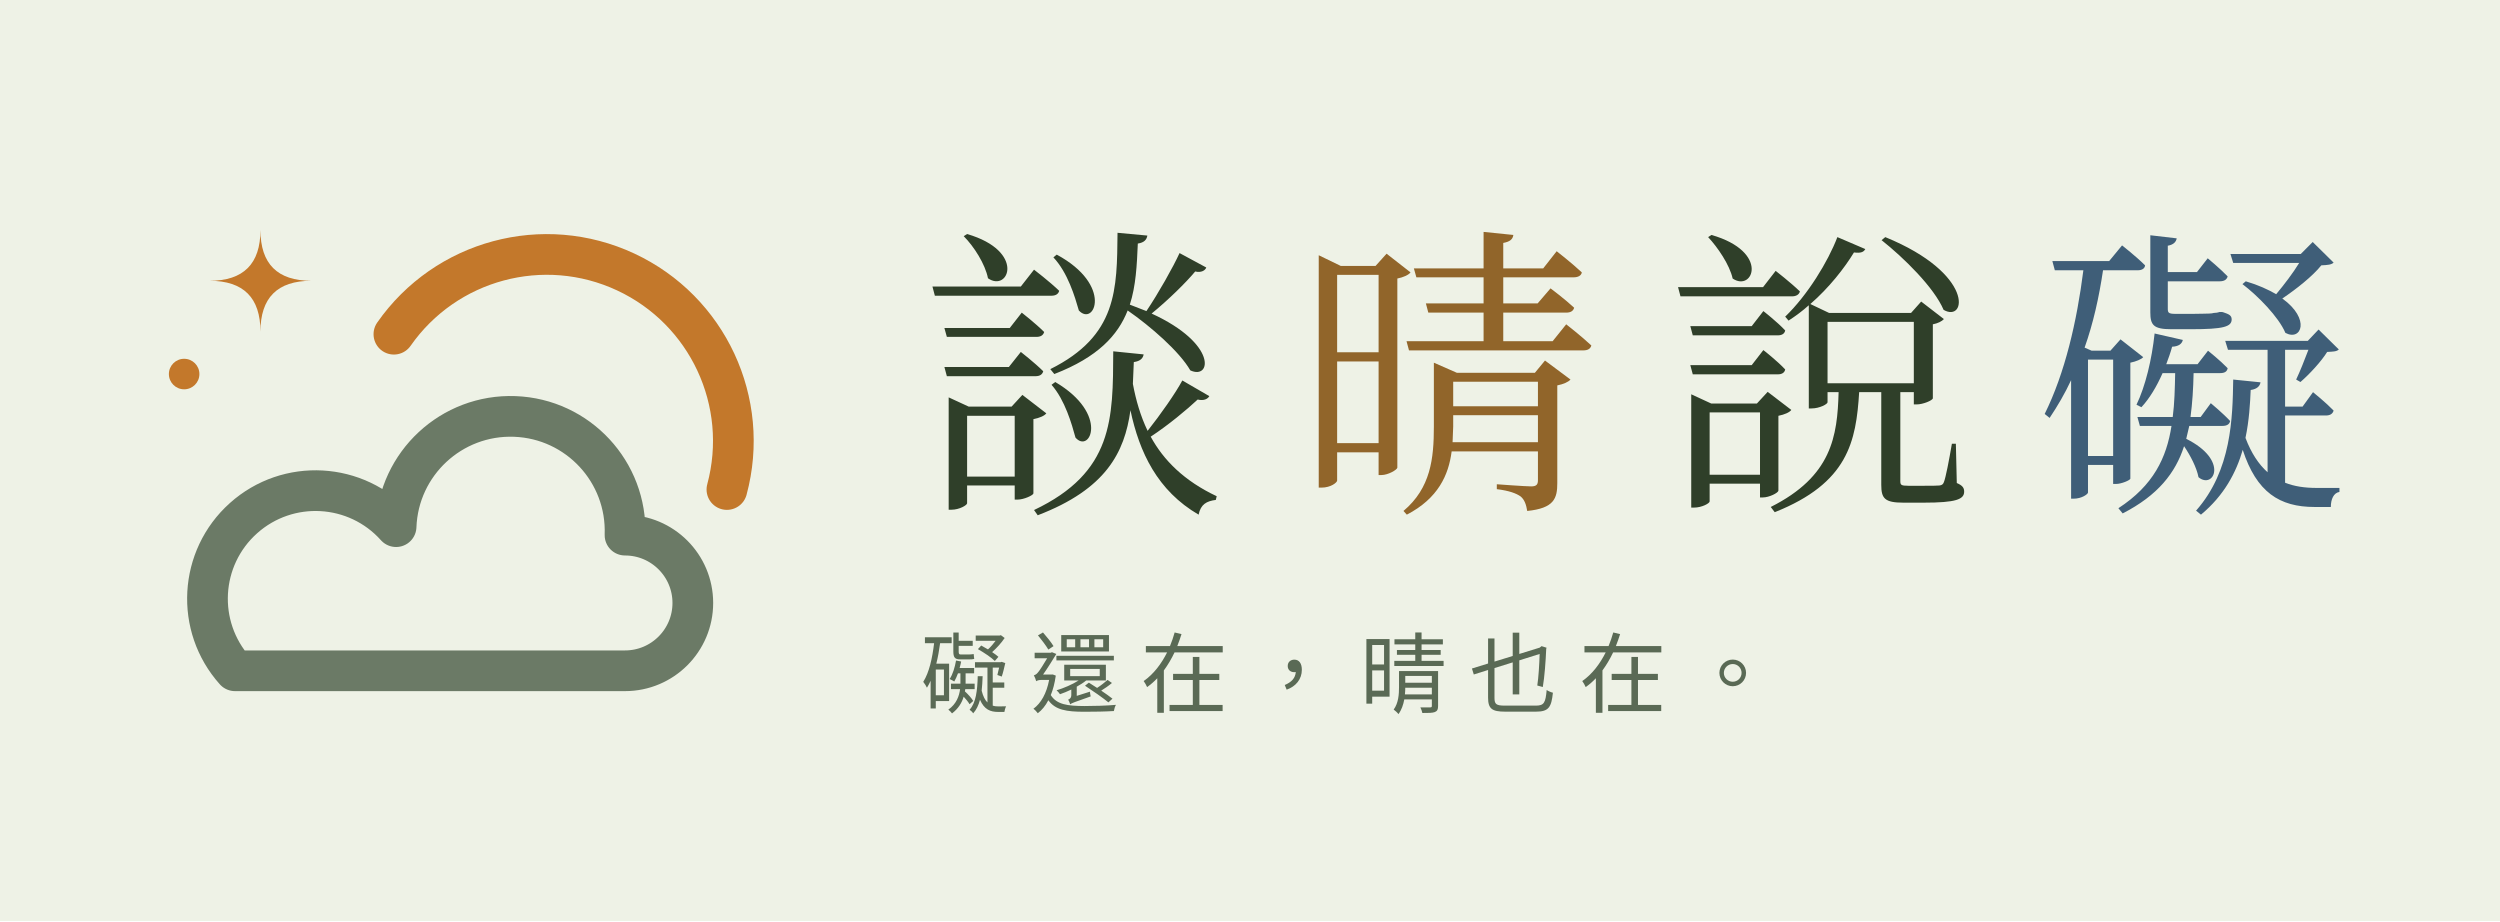
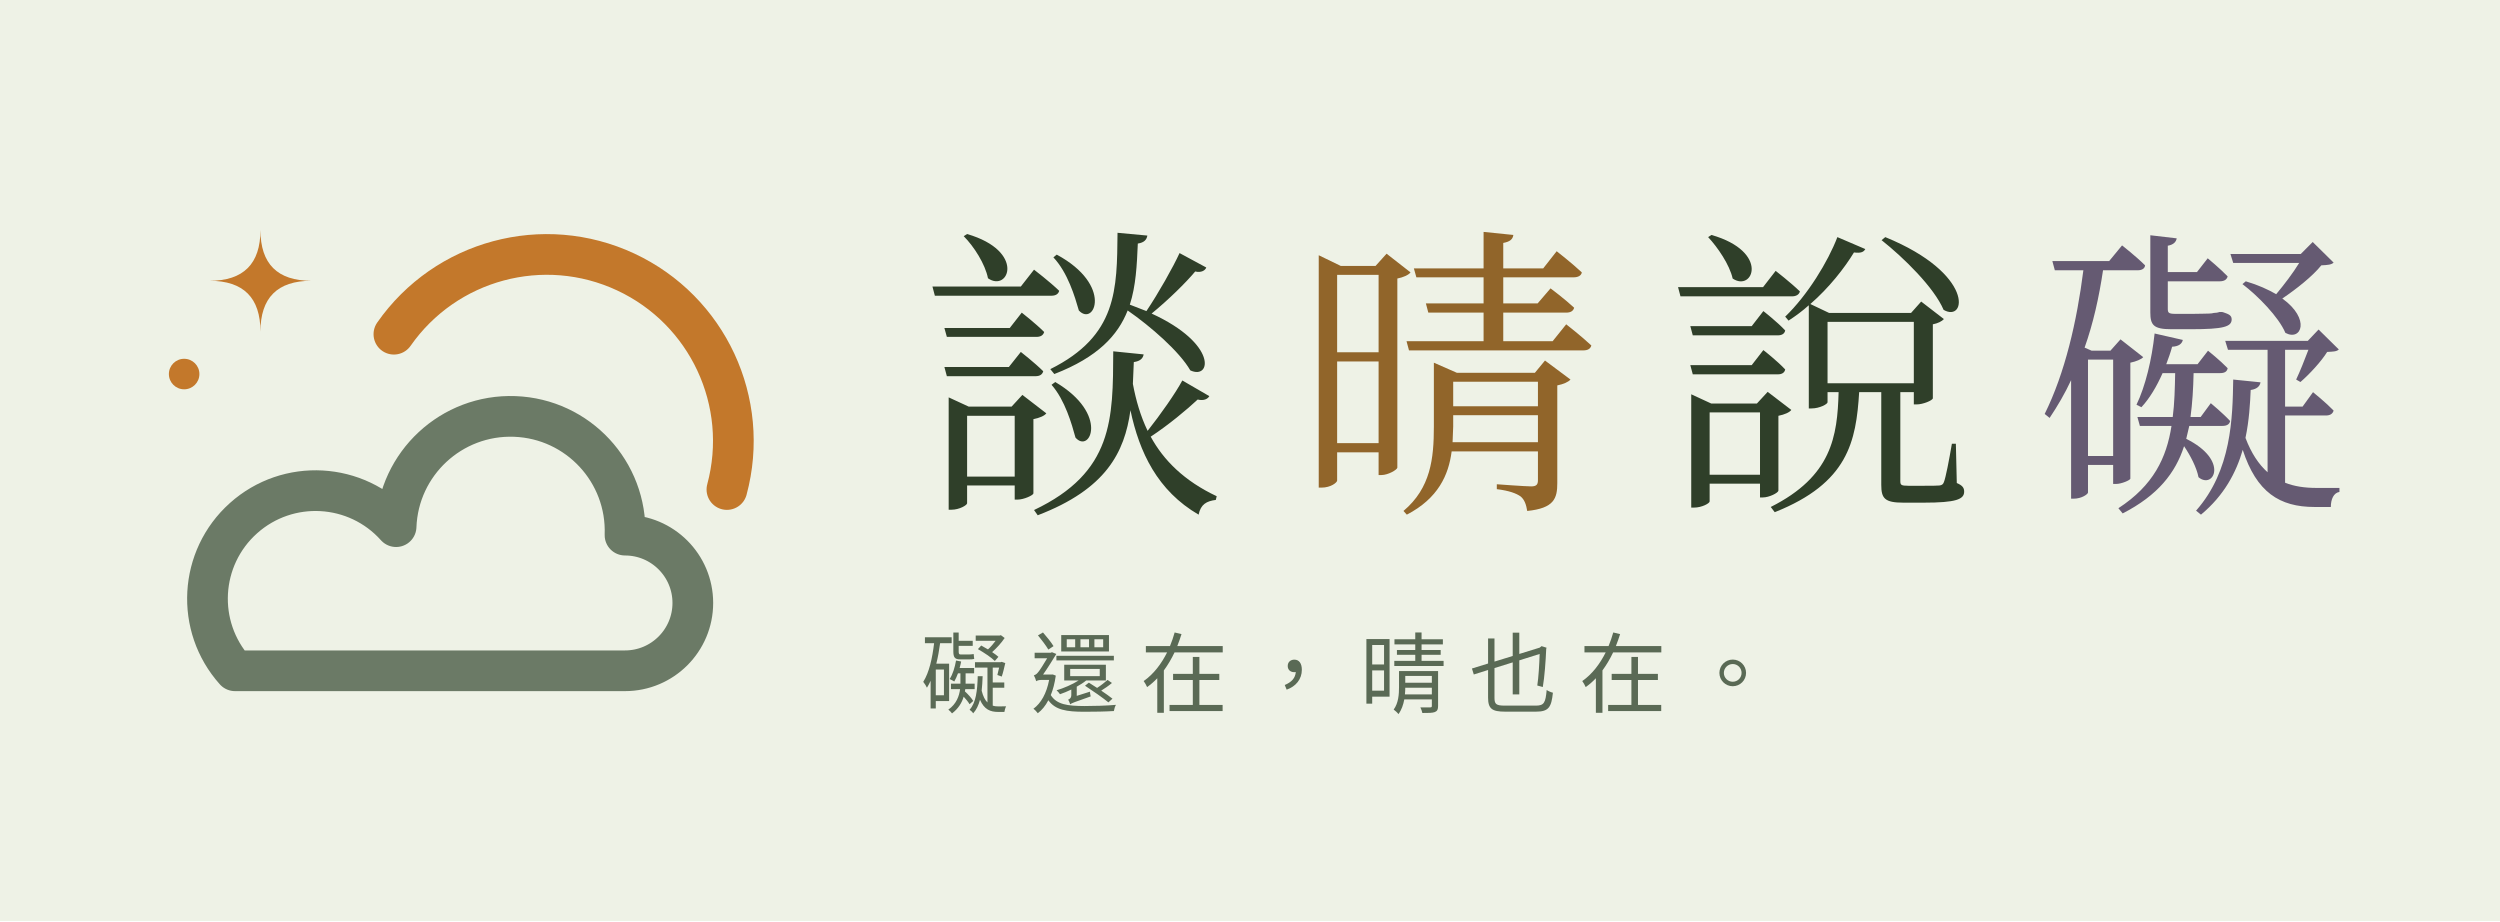
<svg xmlns="http://www.w3.org/2000/svg" width="1140" height="420" viewBox="0 0 1140 420">
  <rect width="1140" height="420" fill="#EEF2E6" />
  <g data-layer="sym">
    <g transform="translate(210 210) scale(0.7731959) translate(-13.0 4.0)">
      <g data-layer="a">
        <path d="M -120 120 H 110 A 40 40 0 0 0 110 40 A 67.5 67.5 0 0 0 -25 35 A 55 55 0 0 0 -120 120 Z" fill="none" stroke="#6B7A66" stroke-width="24" stroke-linecap="round" stroke-linejoin="round" />
      </g>
      <g data-layer="q">
        <path d="M -26.3 -78.5 A 110 110 0 0 1 170.1 13.1" fill="none" stroke="#C3782B" stroke-width="24" stroke-linecap="round" stroke-linejoin="round" />
        <path d="M -105 -140 Q -105 -110 -75 -110 Q -105 -110 -105 -80 Q -105 -110 -135 -110 Q -105 -110 -105 -140 Z" fill="#C3782B" />
        <circle cx="-150" cy="-55" r="9" fill="#C3782B" />
      </g>
    </g>
  </g>
  <g data-layer="txt">
    <text x="420.0" y="223.2" font-family="Noto Serif CJK TC" font-size="140" fill="#2F3F29">談</text>
    <text x="590.0" y="223.2" font-family="Noto Serif CJK TC" font-size="140" fill="#91652A">晴</text>
    <text x="760.0" y="223.2" font-family="Noto Serif CJK TC" font-size="140" fill="#2F3F29">說</text>
-     <text x="930.0" y="223.2" font-family="Noto Serif CJK TC" font-size="140" fill="#3F5E78">礙</text>
+     <text x="930.0" y="223.2" font-family="Noto Serif CJK TC" font-size="140" fill="#655A72">礙</text>
  </g>
  <g data-layer="sub">
    <text x="420.0" y="322" font-family="Noto Sans CJK TC" font-size="40" fill="#5A6A55">礙</text>
    <text x="470.0" y="322" font-family="Noto Sans CJK TC" font-size="40" fill="#5A6A55">還</text>
    <text x="520.0" y="322" font-family="Noto Sans CJK TC" font-size="40" fill="#5A6A55">在</text>
    <text x="570.0" y="322" font-family="Noto Sans CJK TC" font-size="40" fill="#5A6A55">，</text>
    <text x="620.0" y="322" font-family="Noto Sans CJK TC" font-size="40" fill="#5A6A55">晴</text>
    <text x="670.0" y="322" font-family="Noto Sans CJK TC" font-size="40" fill="#5A6A55">也</text>
    <text x="720.0" y="322" font-family="Noto Sans CJK TC" font-size="40" fill="#5A6A55">在</text>
    <text x="770.0" y="322" font-family="Noto Sans CJK TC" font-size="40" fill="#5A6A55">。</text>
  </g>
</svg>
